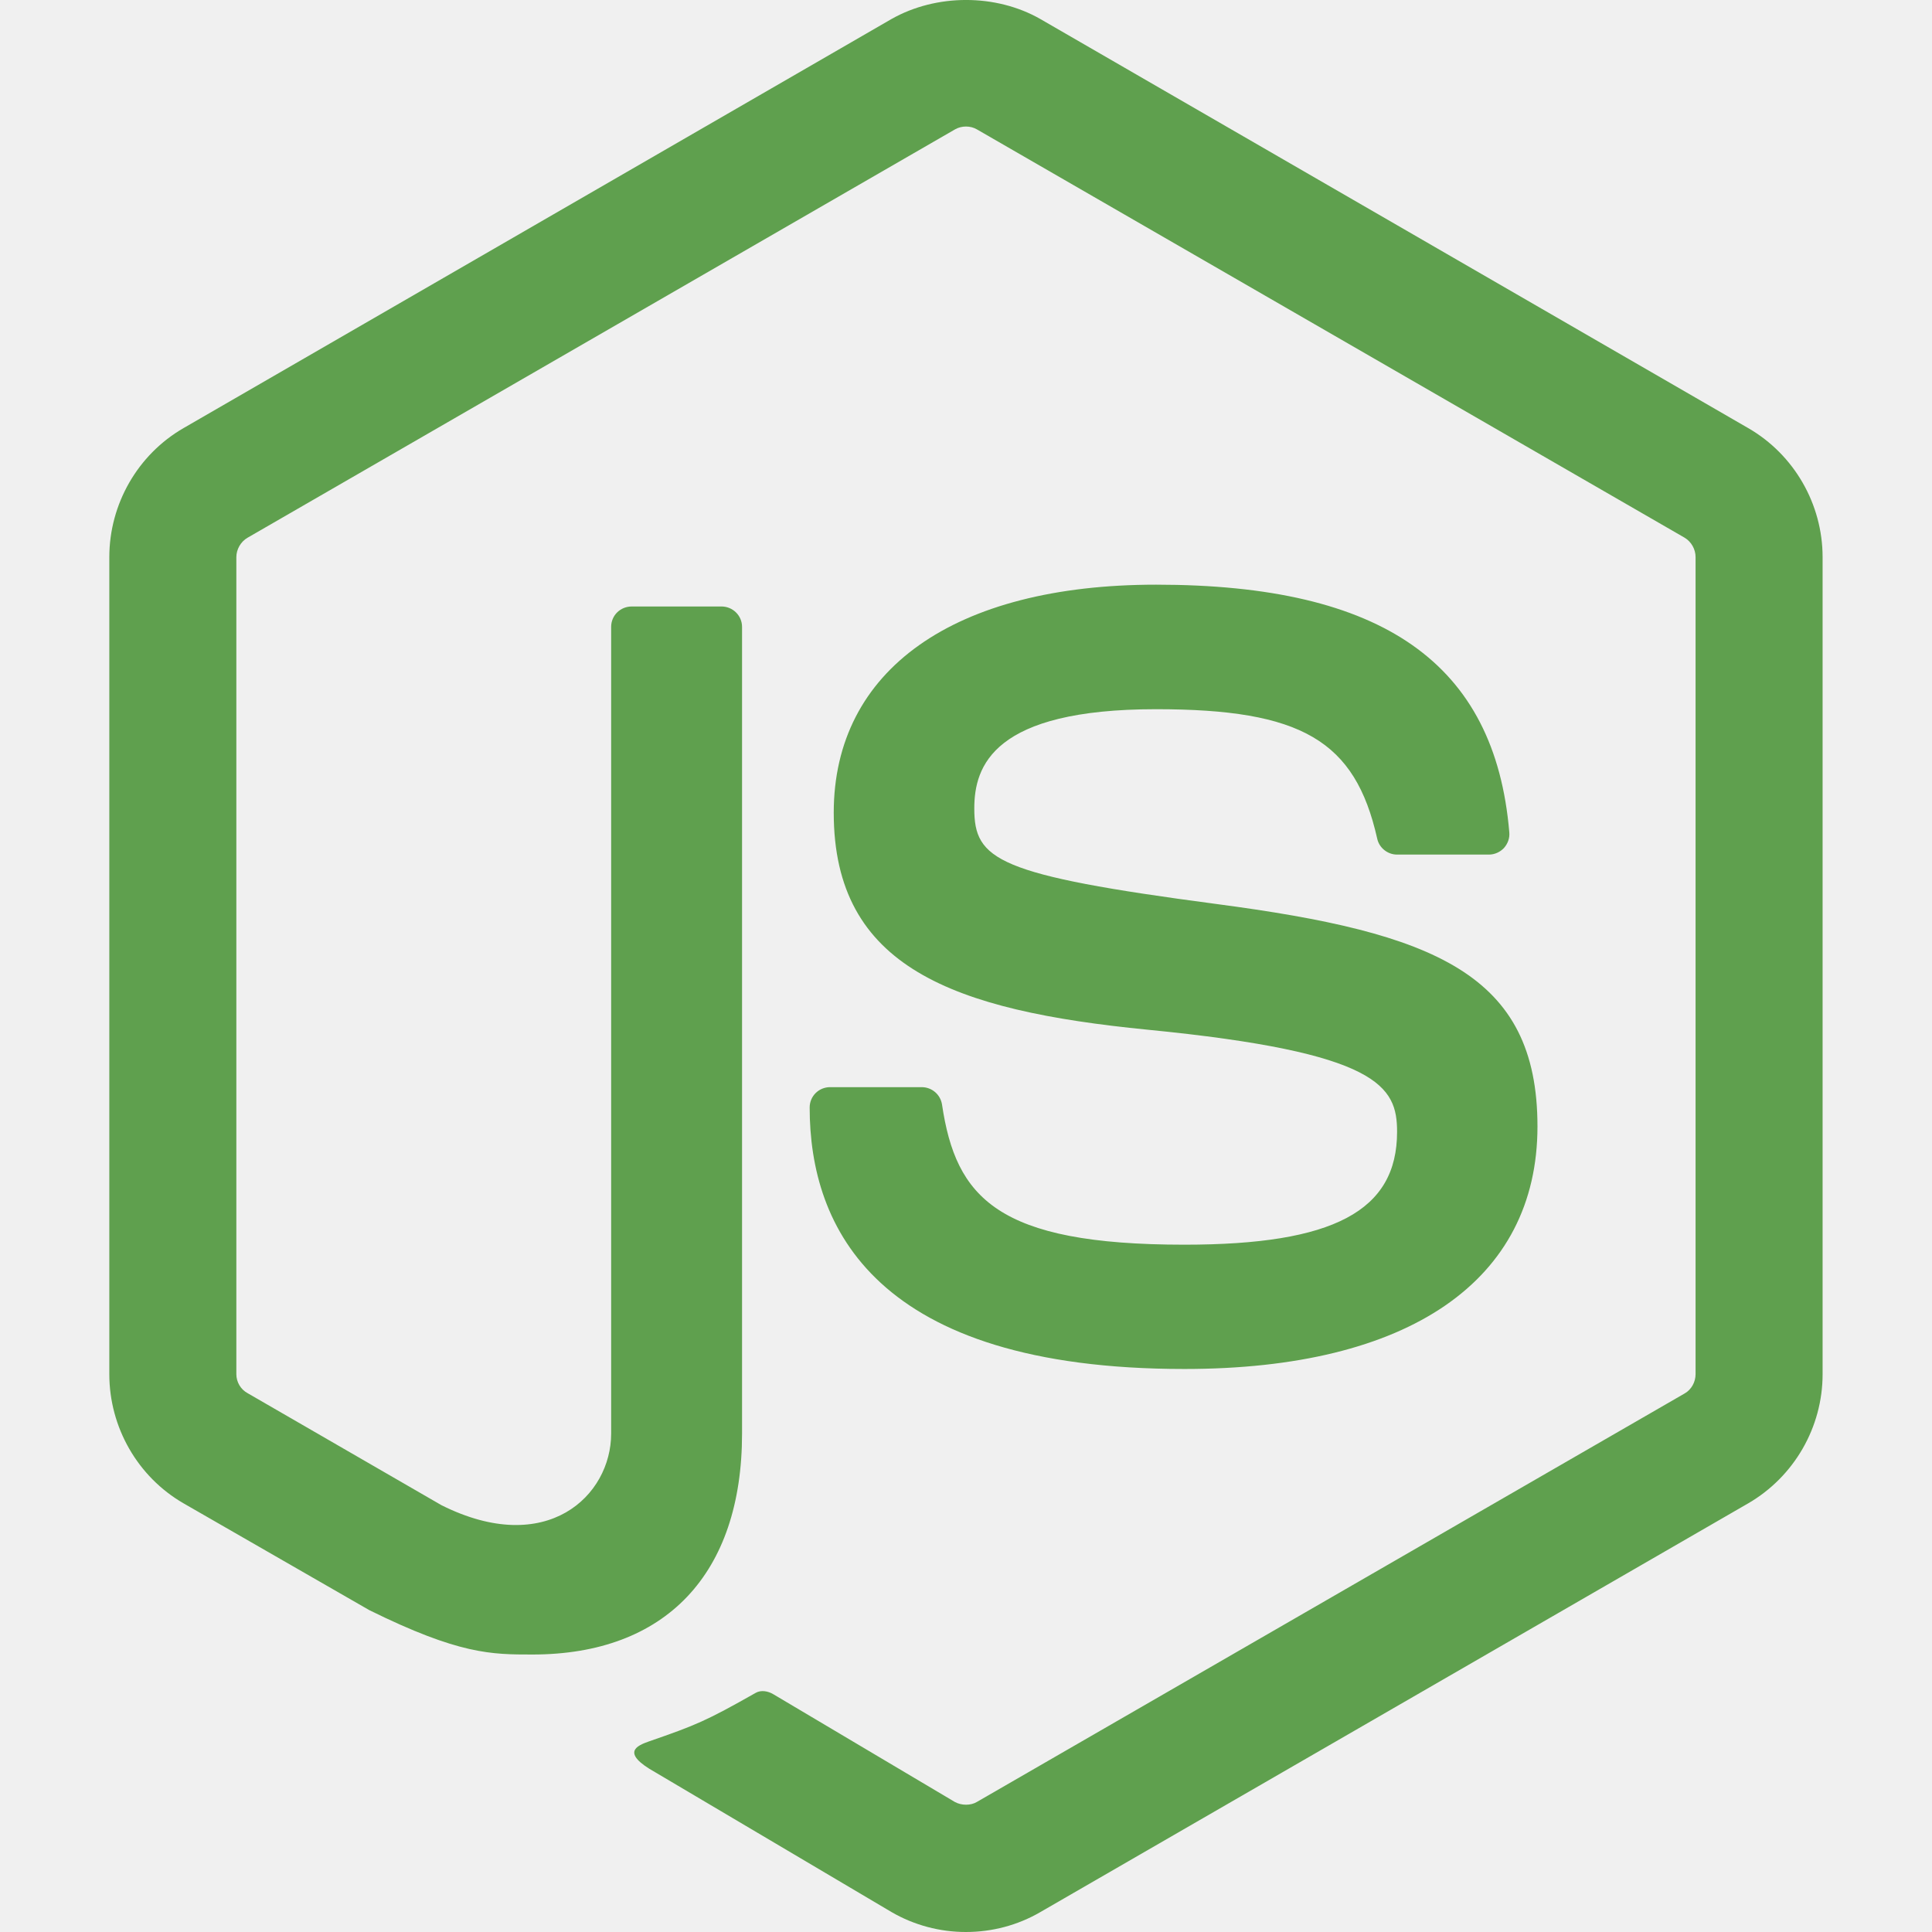
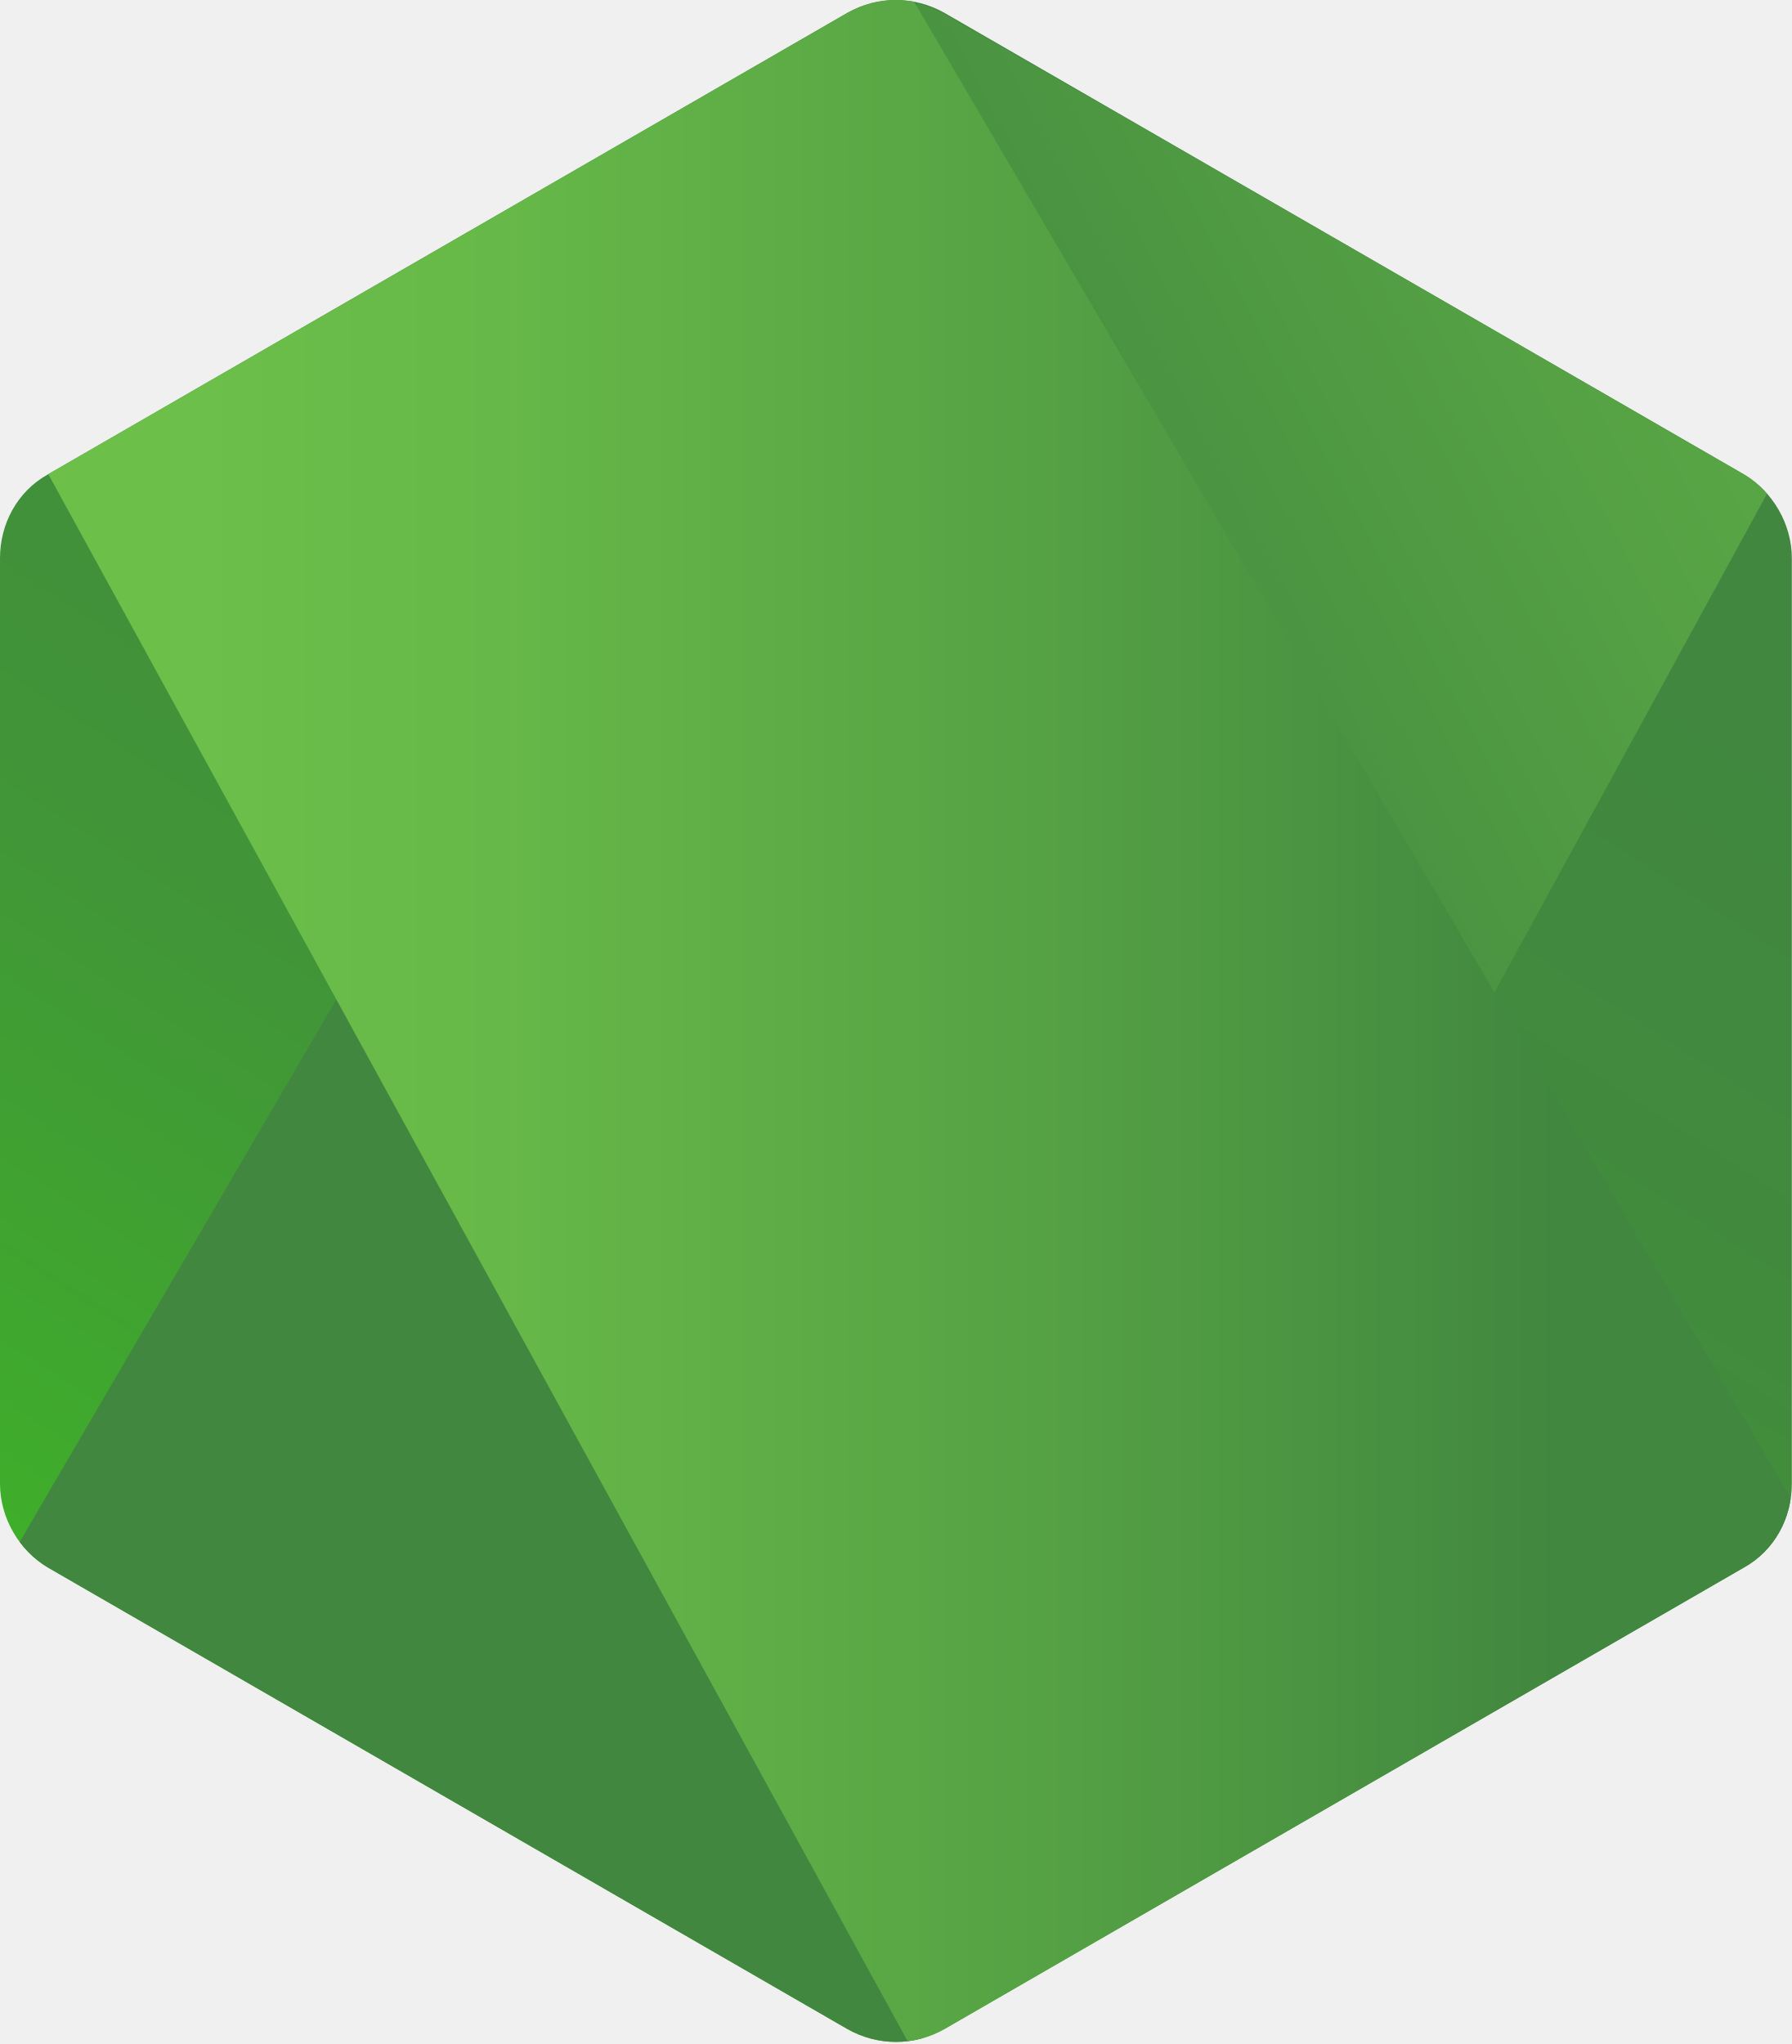
- <svg xmlns="http://www.w3.org/2000/svg" viewBox="0 0 24 24" role="img" aria-label="Node.js">
-   <path fill="#5FA04E" d="M11.998,24c-0.321,0-0.641-0.084-0.922-0.247l-2.936-1.737c-0.438-0.245-0.224-0.332-0.08-0.383 c0.585-0.203,0.703-0.25,1.328-0.604c0.065-0.037,0.151-0.023,0.218,0.017l2.256,1.339c0.082,0.045,0.197,0.045,0.272,0l8.795-5.076 c0.082-0.047,0.134-0.141,0.134-0.238V6.921c0-0.099-0.053-0.192-0.137-0.242l-8.791-5.072c-0.081-0.047-0.189-0.047-0.271,0 L3.075,6.68C2.99,6.729,2.936,6.825,2.936,6.921v10.15c0,0.097,0.054,0.189,0.139,0.235l2.409,1.392 c1.307,0.654,2.108-0.116,2.108-0.89V7.787c0-0.142,0.114-0.253,0.256-0.253h1.115c0.139,0,0.255,0.112,0.255,0.253v10.021 c0,1.745-0.95,2.745-2.604,2.745c-0.508,0-0.909,0-2.026-0.551L2.28,18.675c-0.57-0.329-0.922-0.945-0.922-1.604V6.921 c0-0.659,0.353-1.275,0.922-1.603l8.795-5.082c0.557-0.315,1.296-0.315,1.848,0l8.794,5.082c0.57,0.329,0.924,0.944,0.924,1.603 v10.15c0,0.659-0.354,1.273-0.924,1.604l-8.794,5.078C12.643,23.916,12.324,24,11.998,24z M19.099,13.993 c0-1.9-1.284-2.406-3.987-2.763c-2.731-0.361-3.009-0.548-3.009-1.187c0-0.528,0.235-1.233,2.258-1.233 c1.807,0,2.473,0.389,2.747,1.607c0.024,0.115,0.129,0.199,0.247,0.199h1.141c0.071,0,0.138-0.031,0.186-0.081 c0.048-0.054,0.074-0.123,0.067-0.196c-0.177-2.098-1.571-3.076-4.388-3.076c-2.508,0-4.004,1.058-4.004,2.833 c0,1.925,1.488,2.457,3.895,2.695c2.88,0.282,3.103,0.703,3.103,1.269c0,0.983-0.789,1.402-2.642,1.402 c-2.327,0-2.839-0.584-3.011-1.742c-0.02-0.124-0.126-0.215-0.253-0.215h-1.137c-0.141,0-0.254,0.112-0.254,0.253 c0,1.482,0.806,3.248,4.655,3.248C17.501,17.007,19.099,15.91,19.099,13.993z" />
+ <svg xmlns="http://www.w3.org/2000/svg" xmlns:xlink="http://www.w3.org/1999/xlink" viewBox="0 0 256 292" width="256" height="292">
+   <defs>
+     <linearGradient id="a" x1="68.188%" x2="27.823%" y1="17.487%" y2="89.755%">
+       <stop offset="0%" stop-color="#41873F" />
+       <stop offset="32.88%" stop-color="#418B3D" />
+       <stop offset="63.52%" stop-color="#419637" />
+       <stop offset="93.19%" stop-color="#3FA92D" />
+       <stop offset="100%" stop-color="#3FAE2A" />
+     </linearGradient>
+     <linearGradient id="c" x1="43.277%" x2="159.245%" y1="55.169%" y2="-18.306%">
+       <stop offset="13.76%" stop-color="#41873F" />
+       <stop offset="40.32%" stop-color="#54A044" />
+       <stop offset="71.36%" stop-color="#66B848" />
+       <stop offset="90.81%" stop-color="#6CC04A" />
+     </linearGradient>
+     <linearGradient id="f" x1="-4.389%" x2="101.499%" y1="49.997%" y2="49.997%">
+       <stop offset="9.192%" stop-color="#6CC04A" />
+       <stop offset="28.64%" stop-color="#66B848" />
+       <stop offset="59.68%" stop-color="#54A044" />
+       <stop offset="86.24%" stop-color="#41873F" />
+     </linearGradient>
+     <path id="b" d="M134.923 1.832c-4.344-2.443-9.502-2.443-13.846 0L6.787 67.801C2.443 70.244 0 74.859 0 79.745v132.208c0 4.887 2.715 9.502 6.787 11.945l114.29 65.968c4.344 2.444 9.502 2.444 13.846 0l114.29-65.968c4.344-2.443 6.787-7.058 6.787-11.945V79.745c0-4.886-2.715-9.501-6.787-11.944L134.923 1.832Z" />
+     <path id="e" d="M134.923 1.832c-4.344-2.443-9.502-2.443-13.846 0L6.787 67.801C2.443 70.244 0 74.859 0 79.745v132.208c0 4.887 2.715 9.502 6.787 11.945l114.29 65.968c4.344 2.444 9.502 2.444 13.846 0l114.29-65.968c4.344-2.443 6.787-7.058 6.787-11.945V79.745c0-4.886-2.715-9.501-6.787-11.944L134.923 1.832Z" />
+   </defs>
+   <path fill="url(#a)" d="M134.923 1.832c-4.344-2.443-9.502-2.443-13.846 0L6.787 67.801C2.443 70.244 0 74.859 0 79.745v132.208c0 4.887 2.715 9.502 6.787 11.945l114.29 65.968c4.344 2.444 9.502 2.444 13.846 0l114.29-65.968c4.344-2.443 6.787-7.058 6.787-11.945V79.745c0-4.886-2.715-9.501-6.787-11.944L134.923 1.832Z" />
+   <mask id="d" fill="#fff">
+     <use xlink:href="#b" />
+   </mask>
+   <path fill="url(#c)" d="M249.485 67.8 134.65 1.833c-1.086-.542-2.443-1.085-3.529-1.357L2.443 220.912c1.086 1.357 2.444 2.443 3.8 3.258l114.834 65.968c3.258 1.9 7.059 2.443 10.588 1.357L252.47 70.515c-.815-1.086-1.9-1.9-2.986-2.714Z" mask="url(#d)" />
+   <mask id="g" fill="#fff">
+     <use xlink:href="#e" />
+   </mask>
+   <path fill="url(#f)" d="M249.756 223.898c3.258-1.9 5.701-5.158 6.787-8.687L130.579.204c-3.258-.543-6.787-.272-9.773 1.628L6.786 67.53l122.979 224.238c1.628-.272 3.529-.815 5.158-1.63l114.833-66.239Z" mask="url(#g)" />
</svg>
